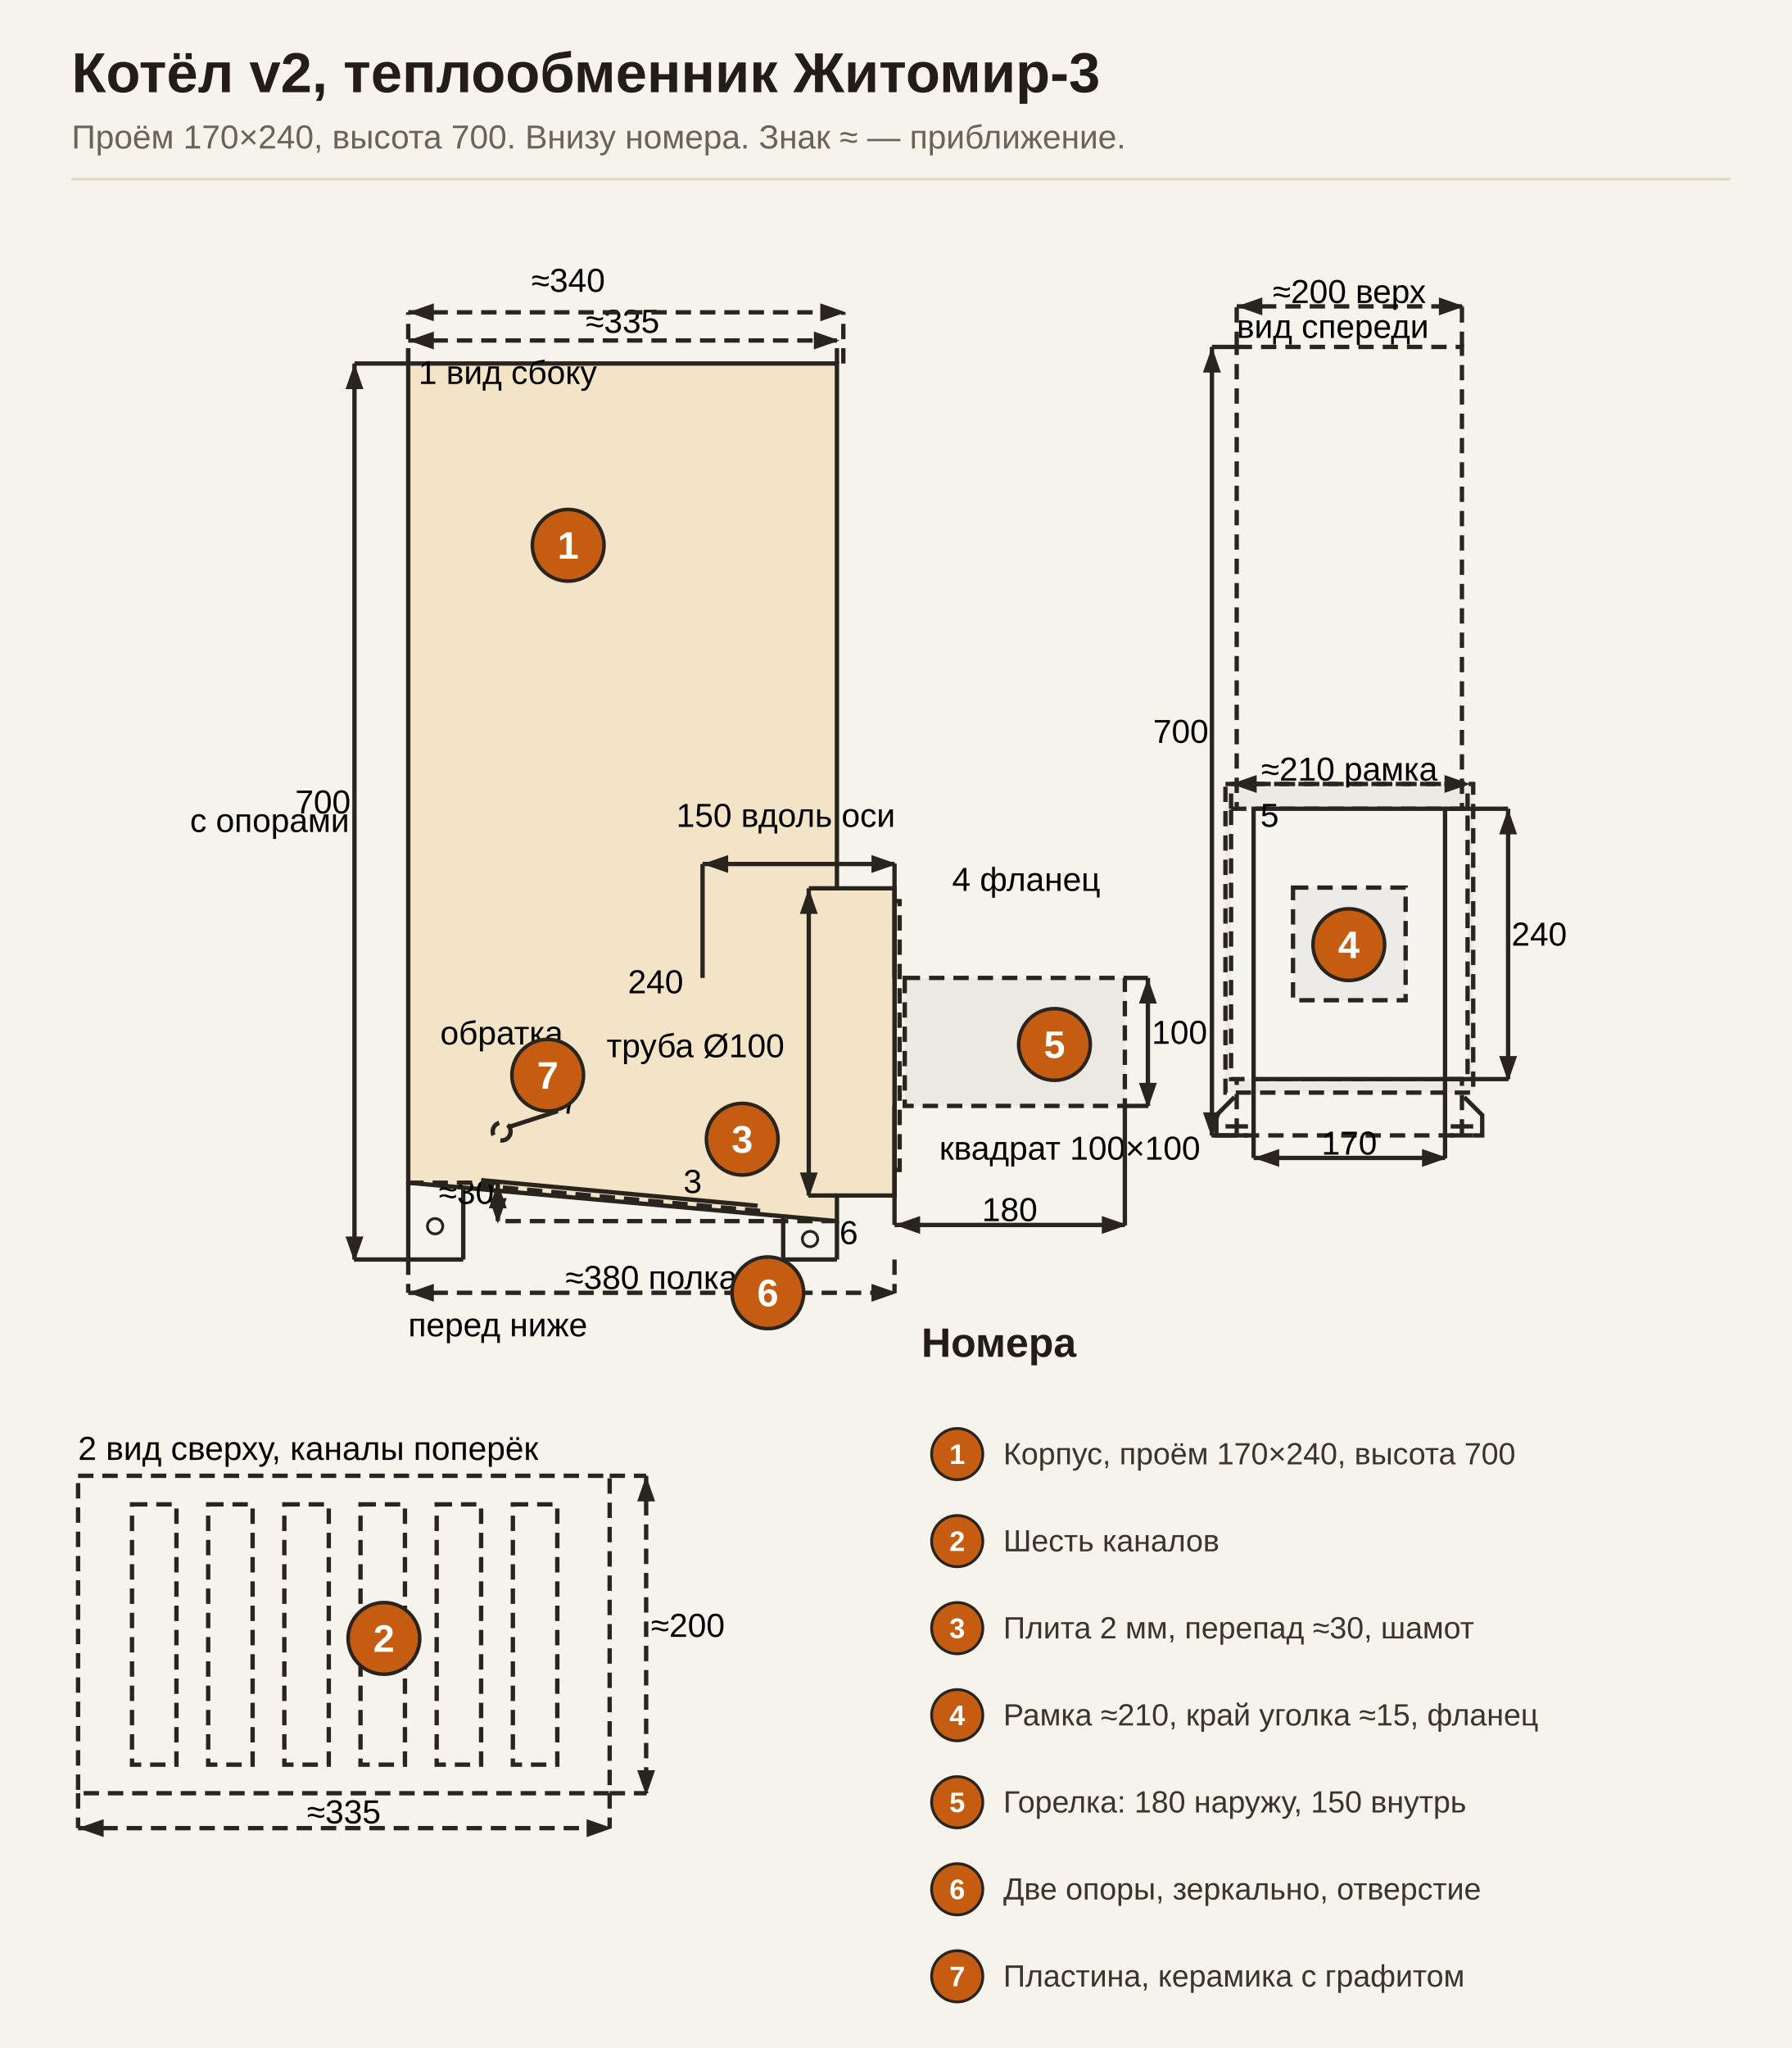
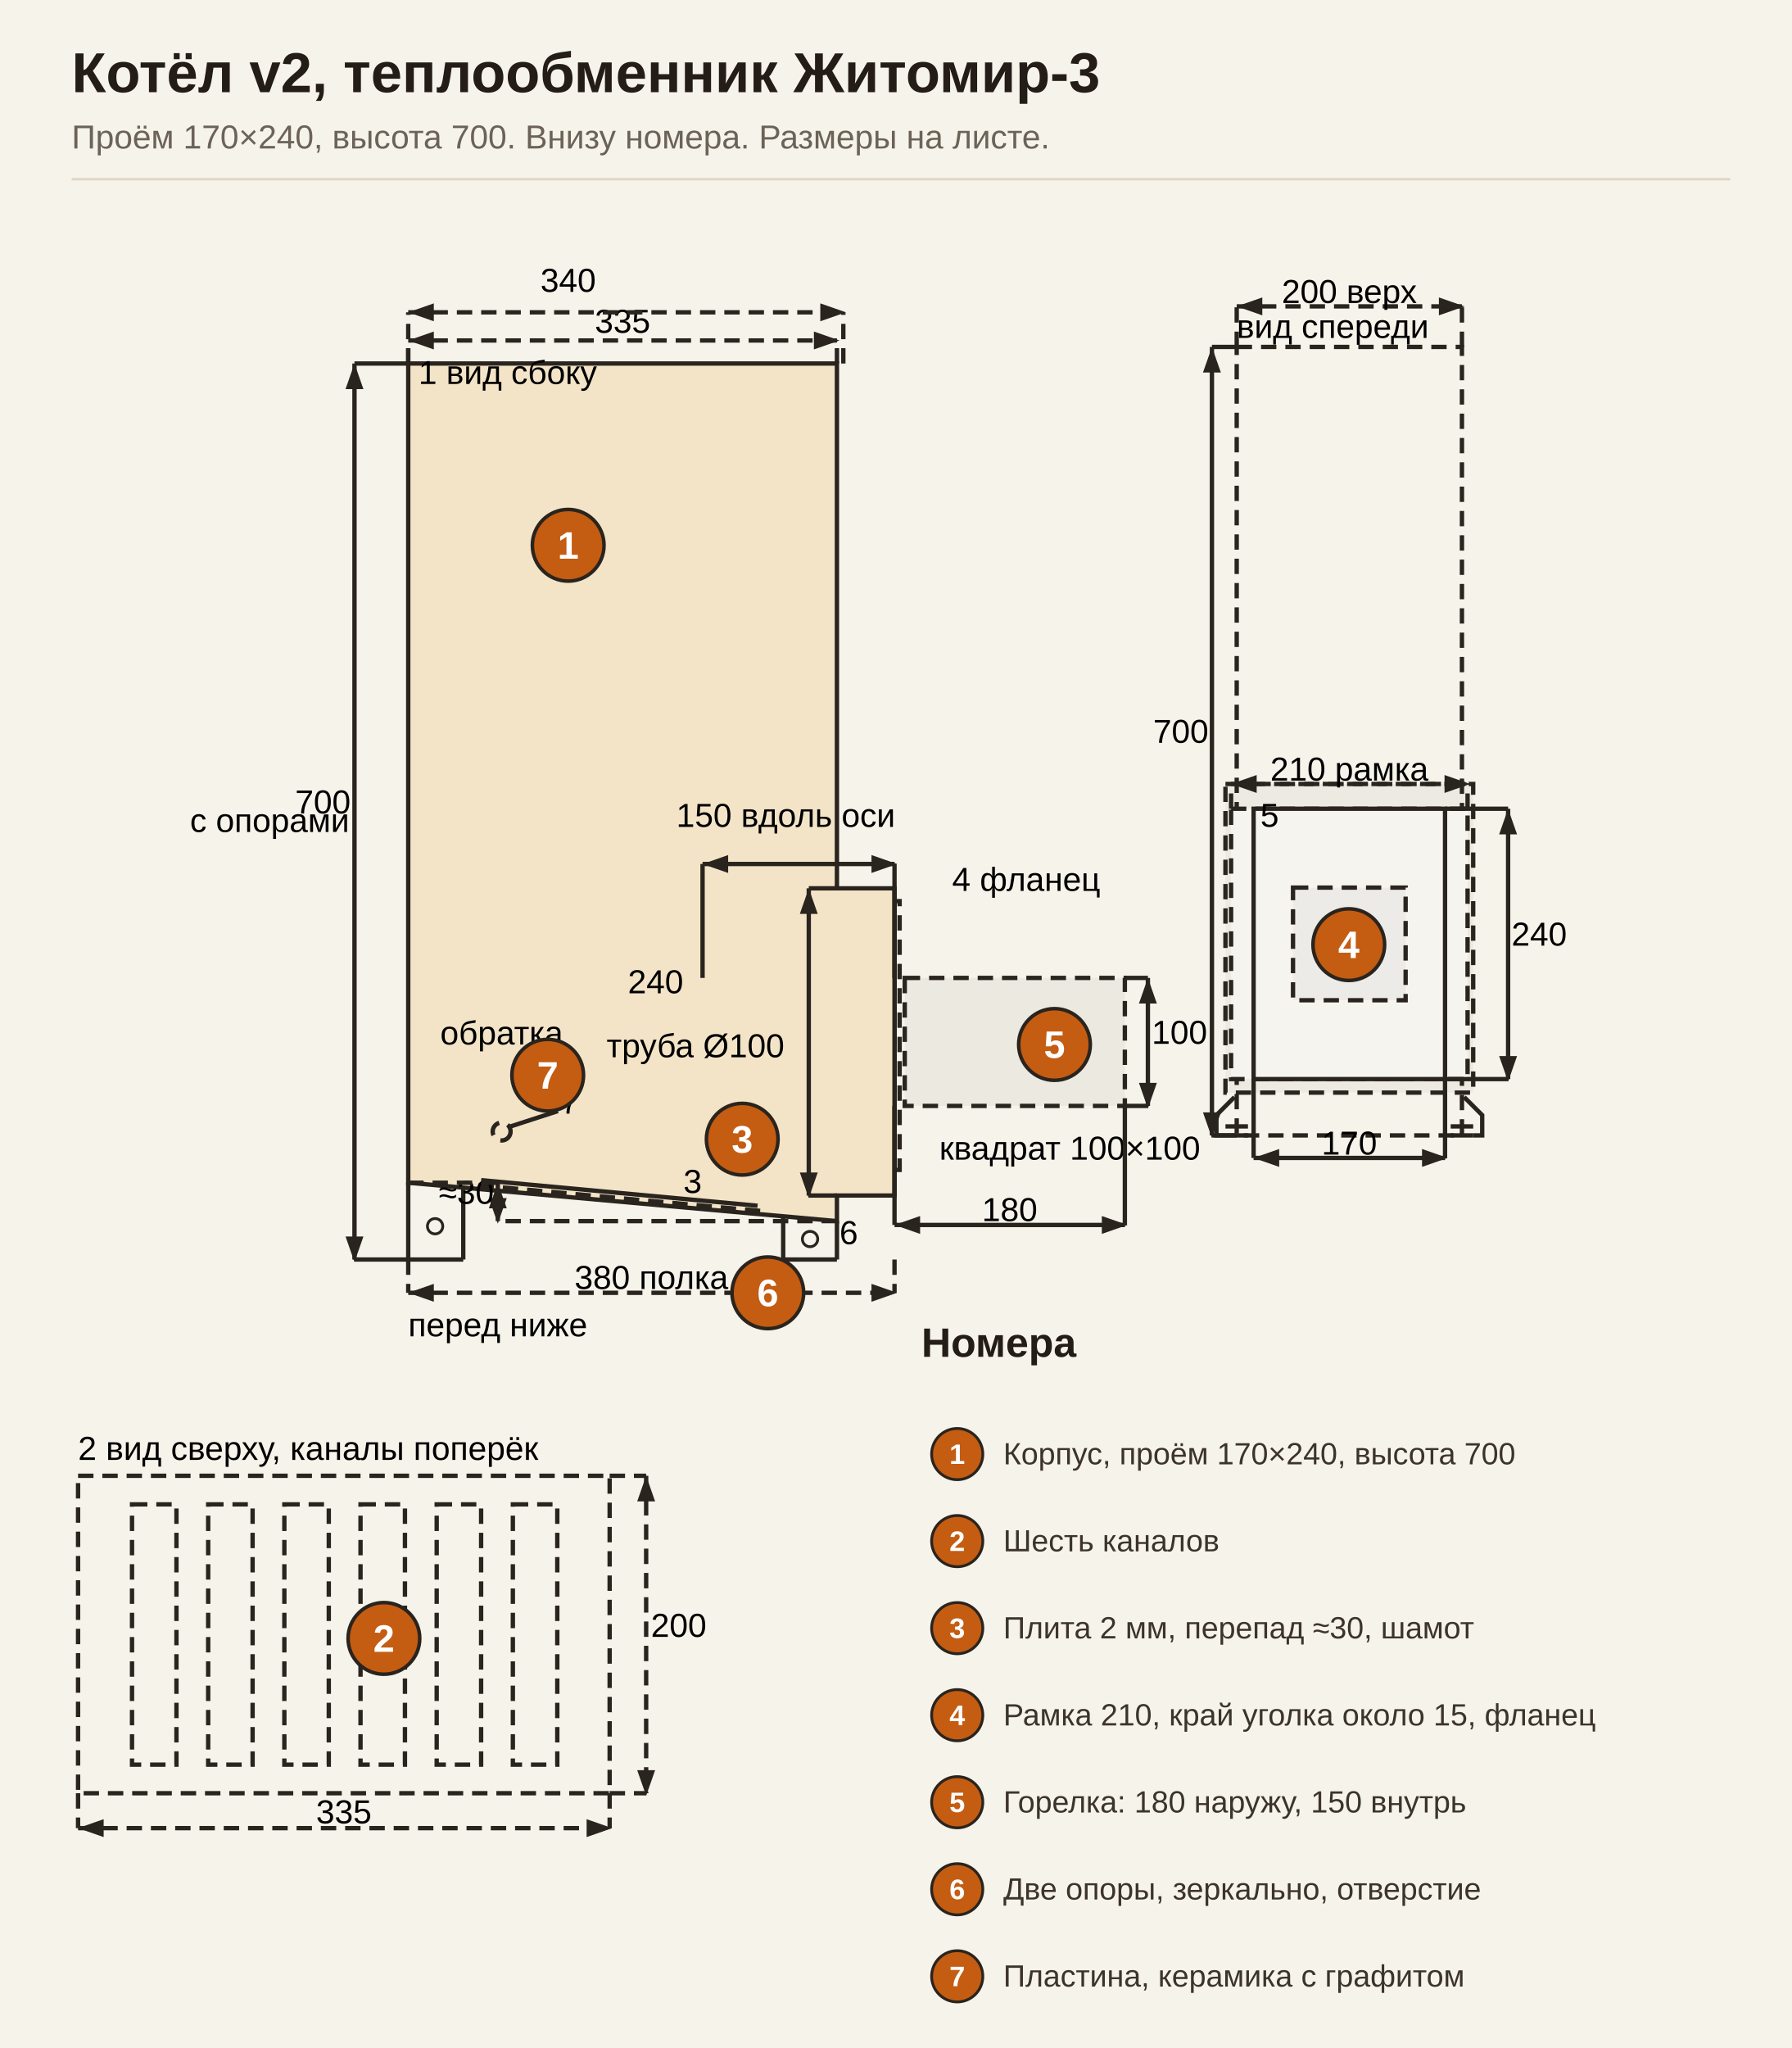
<svg xmlns="http://www.w3.org/2000/svg" width="700" height="800" viewBox="0 0 700 800" font-family="Liberation Sans, DejaVu Sans, sans-serif">
  <rect width="700" height="800" fill="#f6f3ea" />
  <defs>
    <marker id="se" markerUnits="userSpaceOnUse" markerWidth="20.00" markerHeight="14.00" refX="18.00" refY="7.00" orient="auto">
      <path d="M0 0 L20.00 7.00 L0 14.00 Z" fill="#2a241e" />
    </marker>
    <marker id="ss" markerUnits="userSpaceOnUse" markerWidth="20.00" markerHeight="14.00" refX="0" refY="7.00" orient="auto">
      <path d="M20.00 0 L0 7.00 L20.00 14.00 Z" fill="#2a241e" />
    </marker>
    <marker id="fe" markerUnits="userSpaceOnUse" markerWidth="22.73" markerHeight="15.91" refX="20.45" refY="7.95" orient="auto">
      <path d="M0 0 L22.73 7.95 L0 15.91 Z" fill="#2a241e" />
    </marker>
    <marker id="fs" markerUnits="userSpaceOnUse" markerWidth="22.73" markerHeight="15.91" refX="0" refY="7.95" orient="auto">
      <path d="M22.73 0 L0 7.95 L22.73 15.91 Z" fill="#2a241e" />
    </marker>
    <marker id="te" markerUnits="userSpaceOnUse" markerWidth="16.13" markerHeight="11.29" refX="14.52" refY="5.65" orient="auto">
      <path d="M0 0 L16.13 5.65 L0 11.29 Z" fill="#2a241e" />
    </marker>
    <marker id="ts" markerUnits="userSpaceOnUse" markerWidth="16.13" markerHeight="11.29" refX="0" refY="5.65" orient="auto">
      <path d="M16.13 0 L0 5.65 L16.13 11.29 Z" fill="#2a241e" />
    </marker>
  </defs>
  <text x="28" y="36" font-family="Liberation Sans, DejaVu Sans, sans-serif" font-size="22" font-weight="700" fill="#241c16">Котёл v2, теплообменник Житомир-3</text>
-   <text x="28" y="58" font-family="Liberation Sans, DejaVu Sans, sans-serif" font-size="13" fill="#6b6258">Проём 170×240, высота 700. Внизу номера. Знак ≈ — приближение.</text>
+   <text x="28" y="58" font-family="Liberation Sans, DejaVu Sans, sans-serif" font-size="13" fill="#6b6258">Проём 170×240, высота 700. Внизу номера. Размеры на листе.</text>
  <line x1="28" y1="70" x2="676" y2="70" stroke="#e0d6c6" stroke-width="1" />
  <g transform="translate(72,88) scale(0.5)">
    <g fill="#2a241e" fill-opacity="0.05" stroke="#2a241e" stroke-width="3.40" stroke-dasharray="12.0 7.0">
      <rect x="563" y="588" width="172" height="100" />
      <rect x="405" y="588" width="150" height="100" />
      <line x1="505" y1="588" x2="505" y2="688" />
    </g>
    <rect x="551" y="528" width="8" height="210" fill="none" stroke="#2a241e" stroke-width="3.40" stroke-dasharray="12.0 7.0" />
    <line x1="555" y1="518" x2="555" y2="758" stroke="#2a241e" stroke-width="3.40" />
    <path fill="#f3e4c8" stroke="#2a241e" stroke-width="3.40" d="M 175 108 H 510 V 518 H 555 V 758 H 510 V 778 L 175 748 Z" />
    <circle cx="175" cy="748" r="1.2" fill="#2a241e" />
    <text x="200" y="640" font-size="26.0">обратка</text>
    <text x="183" y="124" font-size="26.0">1  вид сбоку</text>
    <text x="600" y="520" font-size="26.0">4 фланец</text>
    <text x="330" y="650" font-size="26.0">труба Ø100</text>
    <text x="590" y="730" font-size="26.0">квадрат 100×100</text>
    <g fill="none" stroke="#2a241e" stroke-width="3.40">
      <line x1="175" y1="808" x2="218" y2="808" />
      <line x1="175" y1="808" x2="175" y2="748" />
      <line x1="218" y1="808" x2="218" y2="752" />
      <circle cx="196" cy="782" r="6" fill="none" stroke="#2a241e" stroke-width="2.2" />
      <line x1="468" y1="808" x2="510" y2="808" />
      <line x1="468" y1="808" x2="468" y2="774" />
      <line x1="510" y1="808" x2="510" y2="778" />
      <circle cx="489" cy="792" r="6" fill="none" stroke="#2a241e" stroke-width="2.2" />
    </g>
    <text x="512" y="796" font-size="26.0">6</text>
    <line x1="230" y1="750" x2="450" y2="770" stroke="#2a241e" stroke-width="3.40" stroke-dasharray="12.0 7.0" />
    <line x1="232" y1="746" x2="448" y2="766" stroke="#2a241e" stroke-width="3.40" />
    <text x="390" y="756" font-size="26.0">3</text>
    <circle cx="248" cy="708" r="7" fill="none" stroke="#2a241e" stroke-width="3.40" stroke-dasharray="12.0 7.0" />
    <line x1="255" y1="704" x2="292" y2="692" stroke="#2a241e" stroke-width="3.40" />
    <text x="294" y="694" font-size="26.0">7</text>
    <g fill="none" stroke="#2a241e" stroke-width="3.40" marker-start="url(#ss)" marker-end="url(#se)">
      <line x1="133" y1="108" x2="133" y2="808" />
    </g>
    <g fill="none" stroke="#2a241e" stroke-width="3.40">
      <line x1="133" y1="108" x2="175" y2="108" />
      <line x1="133" y1="808" x2="175" y2="808" />
    </g>
    <text x="130" y="459.5" font-size="26.0" text-anchor="end">700</text>
    <text x="129" y="474.0" font-size="26.0" text-anchor="end">с опорами</text>
    <g fill="none" stroke="#2a241e" stroke-width="3.40" marker-start="url(#ss)" marker-end="url(#se)">
      <line x1="488" y1="518" x2="488" y2="758" />
    </g>
    <g fill="none" stroke="#2a241e" stroke-width="3.40">
      <line x1="488" y1="518" x2="510" y2="518" />
      <line x1="488" y1="758" x2="510" y2="758" />
    </g>
    <text x="390" y="600" font-size="26.0" text-anchor="end">240</text>
    <g fill="none" stroke="#2a241e" stroke-width="3.40" marker-start="url(#ss)" marker-end="url(#se)">
      <line x1="405" y1="499" x2="555" y2="499" />
    </g>
    <g fill="none" stroke="#2a241e" stroke-width="3.40">
      <line x1="405" y1="588" x2="405" y2="499" />
      <line x1="555" y1="588" x2="555" y2="499" />
    </g>
    <text x="470" y="470" font-size="26.0" text-anchor="middle">150 вдоль оси</text>
    <g fill="none" stroke="#2a241e" stroke-width="3.40" marker-start="url(#ss)" marker-end="url(#se)">
      <line x1="555" y1="781" x2="735" y2="781" />
    </g>
    <g fill="none" stroke="#2a241e" stroke-width="3.40">
      <line x1="555" y1="688" x2="555" y2="781" />
      <line x1="735" y1="688" x2="735" y2="781" />
    </g>
    <text x="645.0" y="778" font-size="26.0" text-anchor="middle">180</text>
    <g fill="none" stroke="#2a241e" stroke-width="3.40" marker-start="url(#ss)" marker-end="url(#se)">
      <line x1="753" y1="588" x2="753" y2="688" />
    </g>
    <g fill="none" stroke="#2a241e" stroke-width="3.40">
      <line x1="735" y1="588" x2="753" y2="588" />
      <line x1="735" y1="688" x2="753" y2="688" />
    </g>
    <text x="756" y="639.5" font-size="26.0" text-anchor="start">100</text>
    <g fill="none" stroke="#2a241e" stroke-width="3.40" stroke-dasharray="12.0 7.0" marker-start="url(#ss)" marker-end="url(#se)">
      <line x1="245" y1="748" x2="245" y2="778" />
    </g>
    <text x="242" y="764.5" font-size="26.0" text-anchor="end">≈30</text>
    <line x1="175" y1="748" x2="245" y2="748" stroke="#2a241e" stroke-width="3.40" stroke-dasharray="12.0 7.0" />
    <line x1="510" y1="778" x2="245" y2="778" stroke="#2a241e" stroke-width="3.40" stroke-dasharray="12.0 7.0" />
    <text x="175" y="868" font-size="26.0">перед ниже</text>
    <g fill="none" stroke="#2a241e" stroke-width="3.40" stroke-dasharray="12.0 7.0" marker-start="url(#ss)" marker-end="url(#se)">
      <line x1="175" y1="90" x2="510" y2="90" />
    </g>
    <g fill="none" stroke="#2a241e" stroke-width="3.40" stroke-dasharray="12.0 7.0">
      <line x1="175" y1="108" x2="175" y2="90" />
      <line x1="510" y1="108" x2="510" y2="90" />
    </g>
-     <text x="342.5" y="84" font-size="26.0" text-anchor="middle">≈335</text>
+     <text x="342.5" y="84" font-size="26.0" text-anchor="middle">335</text>
    <g fill="none" stroke="#2a241e" stroke-width="3.40" stroke-dasharray="12.0 7.0" marker-start="url(#ss)" marker-end="url(#se)">
      <line x1="175" y1="68" x2="515" y2="68" />
    </g>
    <g fill="none" stroke="#2a241e" stroke-width="3.40" stroke-dasharray="12.0 7.0">
      <line x1="175" y1="108" x2="175" y2="68" />
      <line x1="515" y1="108" x2="515" y2="68" />
    </g>
-     <text x="300" y="52" font-size="26.0" text-anchor="middle">≈340</text>
+     <text x="300" y="52" font-size="26.0" text-anchor="middle">340</text>
    <g fill="none" stroke="#2a241e" stroke-width="3.40" stroke-dasharray="12.0 7.0" marker-start="url(#ss)" marker-end="url(#se)">
      <line x1="175" y1="834" x2="555" y2="834" />
    </g>
    <g fill="none" stroke="#2a241e" stroke-width="3.40" stroke-dasharray="12.0 7.0">
      <line x1="175" y1="808" x2="175" y2="834" />
      <line x1="555" y1="808" x2="555" y2="834" />
    </g>
-     <text x="365.0" y="831" font-size="26.0" text-anchor="middle">≈380 полка</text>
+     <text x="365.0" y="831" font-size="26.0" text-anchor="middle">380 полка</text>
  </g>
  <g transform="translate(118,88) scale(0.44)">
    <text x="830" y="100" font-size="29.5">вид спереди</text>
    <rect x="830" y="108" width="200" height="700" fill="none" stroke="#2a241e" stroke-width="3.86" stroke-dasharray="13.6 8.0" />
    <rect x="825" y="518" width="210" height="240" fill="#fffdf8" stroke="#2a241e" stroke-width="3.86" stroke-dasharray="13.6 8.0" />
    <rect x="845" y="518" width="170" height="240" fill="#fffdf8" stroke="#2a241e" stroke-width="3.86" />
    <g fill="#2a241e" fill-opacity="0.04" stroke="#2a241e" stroke-width="3.86" stroke-dasharray="13.6 8.0">
      <rect x="820" y="496" width="220" height="274" />
      <rect x="880.0" y="588" width="100" height="100" />
    </g>
    <text x="851" y="534" font-size="29.5">5</text>
    <g fill="none" stroke="#2a241e" stroke-width="3.86">
      <line x1="820" y1="800" x2="840" y2="800" />
      <line x1="820" y1="808" x2="840" y2="808" />
      <polyline points="820,808 812,808 812,790 828,774" />
      <line x1="1020" y1="800" x2="1040" y2="800" />
      <line x1="1020" y1="808" x2="1040" y2="808" />
      <polyline points="1040,808 1048,808 1048,790 1032,774" />
    </g>
    <g fill="none" stroke="#2a241e" stroke-width="3.86" marker-start="url(#fs)" marker-end="url(#fe)">
      <line x1="845" y1="828" x2="1015" y2="828" />
    </g>
    <g fill="none" stroke="#2a241e" stroke-width="3.86">
      <line x1="845" y1="758" x2="845" y2="828" />
      <line x1="1015" y1="758" x2="1015" y2="828" />
    </g>
    <text x="930.0" y="825" font-size="29.5" text-anchor="middle">170</text>
    <g fill="none" stroke="#2a241e" stroke-width="3.86" marker-start="url(#fs)" marker-end="url(#fe)">
      <line x1="1071.0" y1="518" x2="1071.0" y2="758" />
    </g>
    <g fill="none" stroke="#2a241e" stroke-width="3.86">
      <line x1="1015" y1="518" x2="1071.0" y2="518" />
      <line x1="1015" y1="758" x2="1071.0" y2="758" />
    </g>
    <text x="1074.0" y="639.5" font-size="29.5" text-anchor="start">240</text>
    <g fill="none" stroke="#2a241e" stroke-width="3.86" marker-start="url(#fs)" marker-end="url(#fe)">
      <line x1="808" y1="108" x2="808" y2="808" />
    </g>
    <g fill="none" stroke="#2a241e" stroke-width="3.86">
      <line x1="808" y1="108" x2="830" y2="108" />
      <line x1="808" y1="808" x2="830" y2="808" />
    </g>
    <text x="805" y="459.5" font-size="29.5" text-anchor="end">700</text>
    <g fill="none" stroke="#2a241e" stroke-width="3.86" stroke-dasharray="13.6 8.0" marker-start="url(#fs)" marker-end="url(#fe)">
      <line x1="825" y1="496" x2="1035" y2="496" />
    </g>
    <g fill="none" stroke="#2a241e" stroke-width="3.86" stroke-dasharray="13.6 8.0">
      <line x1="825" y1="518" x2="825" y2="496" />
      <line x1="1035" y1="518" x2="1035" y2="496" />
    </g>
-     <text x="930.0" y="493" font-size="29.5" text-anchor="middle">≈210 рамка</text>
+     <text x="930.0" y="493" font-size="29.5" text-anchor="middle">210 рамка</text>
    <g fill="none" stroke="#2a241e" stroke-width="3.86" stroke-dasharray="13.6 8.0" marker-start="url(#fs)" marker-end="url(#fe)">
      <line x1="830" y1="72" x2="1030" y2="72" />
    </g>
    <g fill="none" stroke="#2a241e" stroke-width="3.86" stroke-dasharray="13.6 8.0">
      <line x1="830" y1="108" x2="830" y2="72" />
      <line x1="1030" y1="108" x2="1030" y2="72" />
    </g>
-     <text x="930.0" y="69" font-size="29.5" text-anchor="middle">≈200 верх</text>
+     <text x="930.0" y="69" font-size="29.5" text-anchor="middle">200 верх</text>
  </g>
  <g transform="translate(-78,16) scale(0.62)">
    <text x="175" y="894" font-size="21.0">2  вид сверху, каналы поперёк</text>
    <rect x="175" y="904" width="335" height="200" fill="none" stroke="#2a241e" stroke-width="2.74" stroke-dasharray="9.7 5.6" />
    <rect x="209" y="922" width="28" height="164" fill="none" stroke="#2a241e" stroke-width="2.74" stroke-dasharray="9.7 5.6" />
    <rect x="257" y="922" width="28" height="164" fill="none" stroke="#2a241e" stroke-width="2.74" stroke-dasharray="9.7 5.6" />
    <rect x="305" y="922" width="28" height="164" fill="none" stroke="#2a241e" stroke-width="2.74" stroke-dasharray="9.7 5.6" />
    <rect x="353" y="922" width="28" height="164" fill="none" stroke="#2a241e" stroke-width="2.74" stroke-dasharray="9.7 5.6" />
    <rect x="401" y="922" width="28" height="164" fill="none" stroke="#2a241e" stroke-width="2.74" stroke-dasharray="9.7 5.6" />
    <rect x="449" y="922" width="28" height="164" fill="none" stroke="#2a241e" stroke-width="2.74" stroke-dasharray="9.7 5.6" />
    <g fill="none" stroke="#2a241e" stroke-width="2.74" stroke-dasharray="9.7 5.6" marker-start="url(#ts)" marker-end="url(#te)">
      <line x1="175" y1="1126" x2="510" y2="1126" />
    </g>
    <g fill="none" stroke="#2a241e" stroke-width="2.74" stroke-dasharray="9.7 5.6">
      <line x1="175" y1="1104" x2="175" y2="1126" />
      <line x1="510" y1="1104" x2="510" y2="1126" />
    </g>
-     <text x="342.5" y="1123" font-size="21.0" text-anchor="middle">≈335</text>
+     <text x="342.5" y="1123" font-size="21.0" text-anchor="middle">335</text>
    <g fill="none" stroke="#2a241e" stroke-width="2.74" stroke-dasharray="9.7 5.6" marker-start="url(#ts)" marker-end="url(#te)">
      <line x1="533" y1="904" x2="533" y2="1104" />
    </g>
    <g fill="none" stroke="#2a241e" stroke-width="2.74" stroke-dasharray="9.7 5.6">
      <line x1="510" y1="904" x2="533" y2="904" />
      <line x1="510" y1="1104" x2="533" y2="1104" />
    </g>
-     <text x="536" y="1005.5" font-size="21.0" text-anchor="start">≈200</text>
+     <text x="536" y="1005.5" font-size="21.0" text-anchor="start">200</text>
  </g>
  <g transform="translate(222,213)" font-family="Liberation Sans, DejaVu Sans, sans-serif" font-weight="700" font-size="15">
    <circle r="14" fill="#c45c12" stroke="#2a241e" stroke-width="1.4" />
    <text fill="#ffffff" text-anchor="middle" dy="0.35em">1</text>
  </g>
  <g transform="translate(290,445)" font-family="Liberation Sans, DejaVu Sans, sans-serif" font-weight="700" font-size="15">
    <circle r="14" fill="#c45c12" stroke="#2a241e" stroke-width="1.4" />
    <text fill="#ffffff" text-anchor="middle" dy="0.35em">3</text>
  </g>
  <g transform="translate(412,408)" font-family="Liberation Sans, DejaVu Sans, sans-serif" font-weight="700" font-size="15">
    <circle r="14" fill="#c45c12" stroke="#2a241e" stroke-width="1.4" />
    <text fill="#ffffff" text-anchor="middle" dy="0.35em">5</text>
  </g>
  <g transform="translate(300,505)" font-family="Liberation Sans, DejaVu Sans, sans-serif" font-weight="700" font-size="15">
    <circle r="14" fill="#c45c12" stroke="#2a241e" stroke-width="1.4" />
    <text fill="#ffffff" text-anchor="middle" dy="0.35em">6</text>
  </g>
  <g transform="translate(214,420)" font-family="Liberation Sans, DejaVu Sans, sans-serif" font-weight="700" font-size="15">
    <circle r="14" fill="#c45c12" stroke="#2a241e" stroke-width="1.4" />
    <text fill="#ffffff" text-anchor="middle" dy="0.35em">7</text>
  </g>
  <g transform="translate(527,369)" font-family="Liberation Sans, DejaVu Sans, sans-serif" font-weight="700" font-size="15">
    <circle r="14" fill="#c45c12" stroke="#2a241e" stroke-width="1.4" />
    <text fill="#ffffff" text-anchor="middle" dy="0.35em">4</text>
  </g>
  <g transform="translate(150,640)" font-family="Liberation Sans, DejaVu Sans, sans-serif" font-weight="700" font-size="15">
    <circle r="14" fill="#c45c12" stroke="#2a241e" stroke-width="1.4" />
    <text fill="#ffffff" text-anchor="middle" dy="0.35em">2</text>
  </g>
  <text x="360" y="530" font-family="Liberation Sans, DejaVu Sans, sans-serif" font-size="16" font-weight="700" fill="#241c16">Номера</text>
  <g transform="translate(374,568)" font-family="Liberation Sans, DejaVu Sans, sans-serif">
    <circle r="10" fill="#c45c12" stroke="#2a241e" stroke-width="1.1" />
    <text fill="#ffffff" font-size="11" font-weight="700" text-anchor="middle" dy="0.35em">1</text>
    <text x="18" y="4" fill="#3c342c" font-size="12">Корпус, проём 170×240, высота 700</text>
  </g>
  <g transform="translate(374,602)" font-family="Liberation Sans, DejaVu Sans, sans-serif">
    <circle r="10" fill="#c45c12" stroke="#2a241e" stroke-width="1.1" />
    <text fill="#ffffff" font-size="11" font-weight="700" text-anchor="middle" dy="0.35em">2</text>
    <text x="18" y="4" fill="#3c342c" font-size="12">Шесть каналов</text>
  </g>
  <g transform="translate(374,636)" font-family="Liberation Sans, DejaVu Sans, sans-serif">
    <circle r="10" fill="#c45c12" stroke="#2a241e" stroke-width="1.1" />
    <text fill="#ffffff" font-size="11" font-weight="700" text-anchor="middle" dy="0.35em">3</text>
    <text x="18" y="4" fill="#3c342c" font-size="12">Плита 2 мм, перепад ≈30, шамот</text>
  </g>
  <g transform="translate(374,670)" font-family="Liberation Sans, DejaVu Sans, sans-serif">
    <circle r="10" fill="#c45c12" stroke="#2a241e" stroke-width="1.1" />
    <text fill="#ffffff" font-size="11" font-weight="700" text-anchor="middle" dy="0.35em">4</text>
-     <text x="18" y="4" fill="#3c342c" font-size="12">Рамка ≈210, край уголка ≈15, фланец</text>
+     <text x="18" y="4" fill="#3c342c" font-size="12">Рамка 210, край уголка около 15, фланец</text>
  </g>
  <g transform="translate(374,704)" font-family="Liberation Sans, DejaVu Sans, sans-serif">
    <circle r="10" fill="#c45c12" stroke="#2a241e" stroke-width="1.1" />
    <text fill="#ffffff" font-size="11" font-weight="700" text-anchor="middle" dy="0.35em">5</text>
    <text x="18" y="4" fill="#3c342c" font-size="12">Горелка: 180 наружу, 150 внутрь</text>
  </g>
  <g transform="translate(374,738)" font-family="Liberation Sans, DejaVu Sans, sans-serif">
    <circle r="10" fill="#c45c12" stroke="#2a241e" stroke-width="1.1" />
    <text fill="#ffffff" font-size="11" font-weight="700" text-anchor="middle" dy="0.35em">6</text>
    <text x="18" y="4" fill="#3c342c" font-size="12">Две опоры, зеркально, отверстие</text>
  </g>
  <g transform="translate(374,772)" font-family="Liberation Sans, DejaVu Sans, sans-serif">
    <circle r="10" fill="#c45c12" stroke="#2a241e" stroke-width="1.1" />
    <text fill="#ffffff" font-size="11" font-weight="700" text-anchor="middle" dy="0.35em">7</text>
    <text x="18" y="4" fill="#3c342c" font-size="12">Пластина, керамика с графитом</text>
  </g>
</svg>
